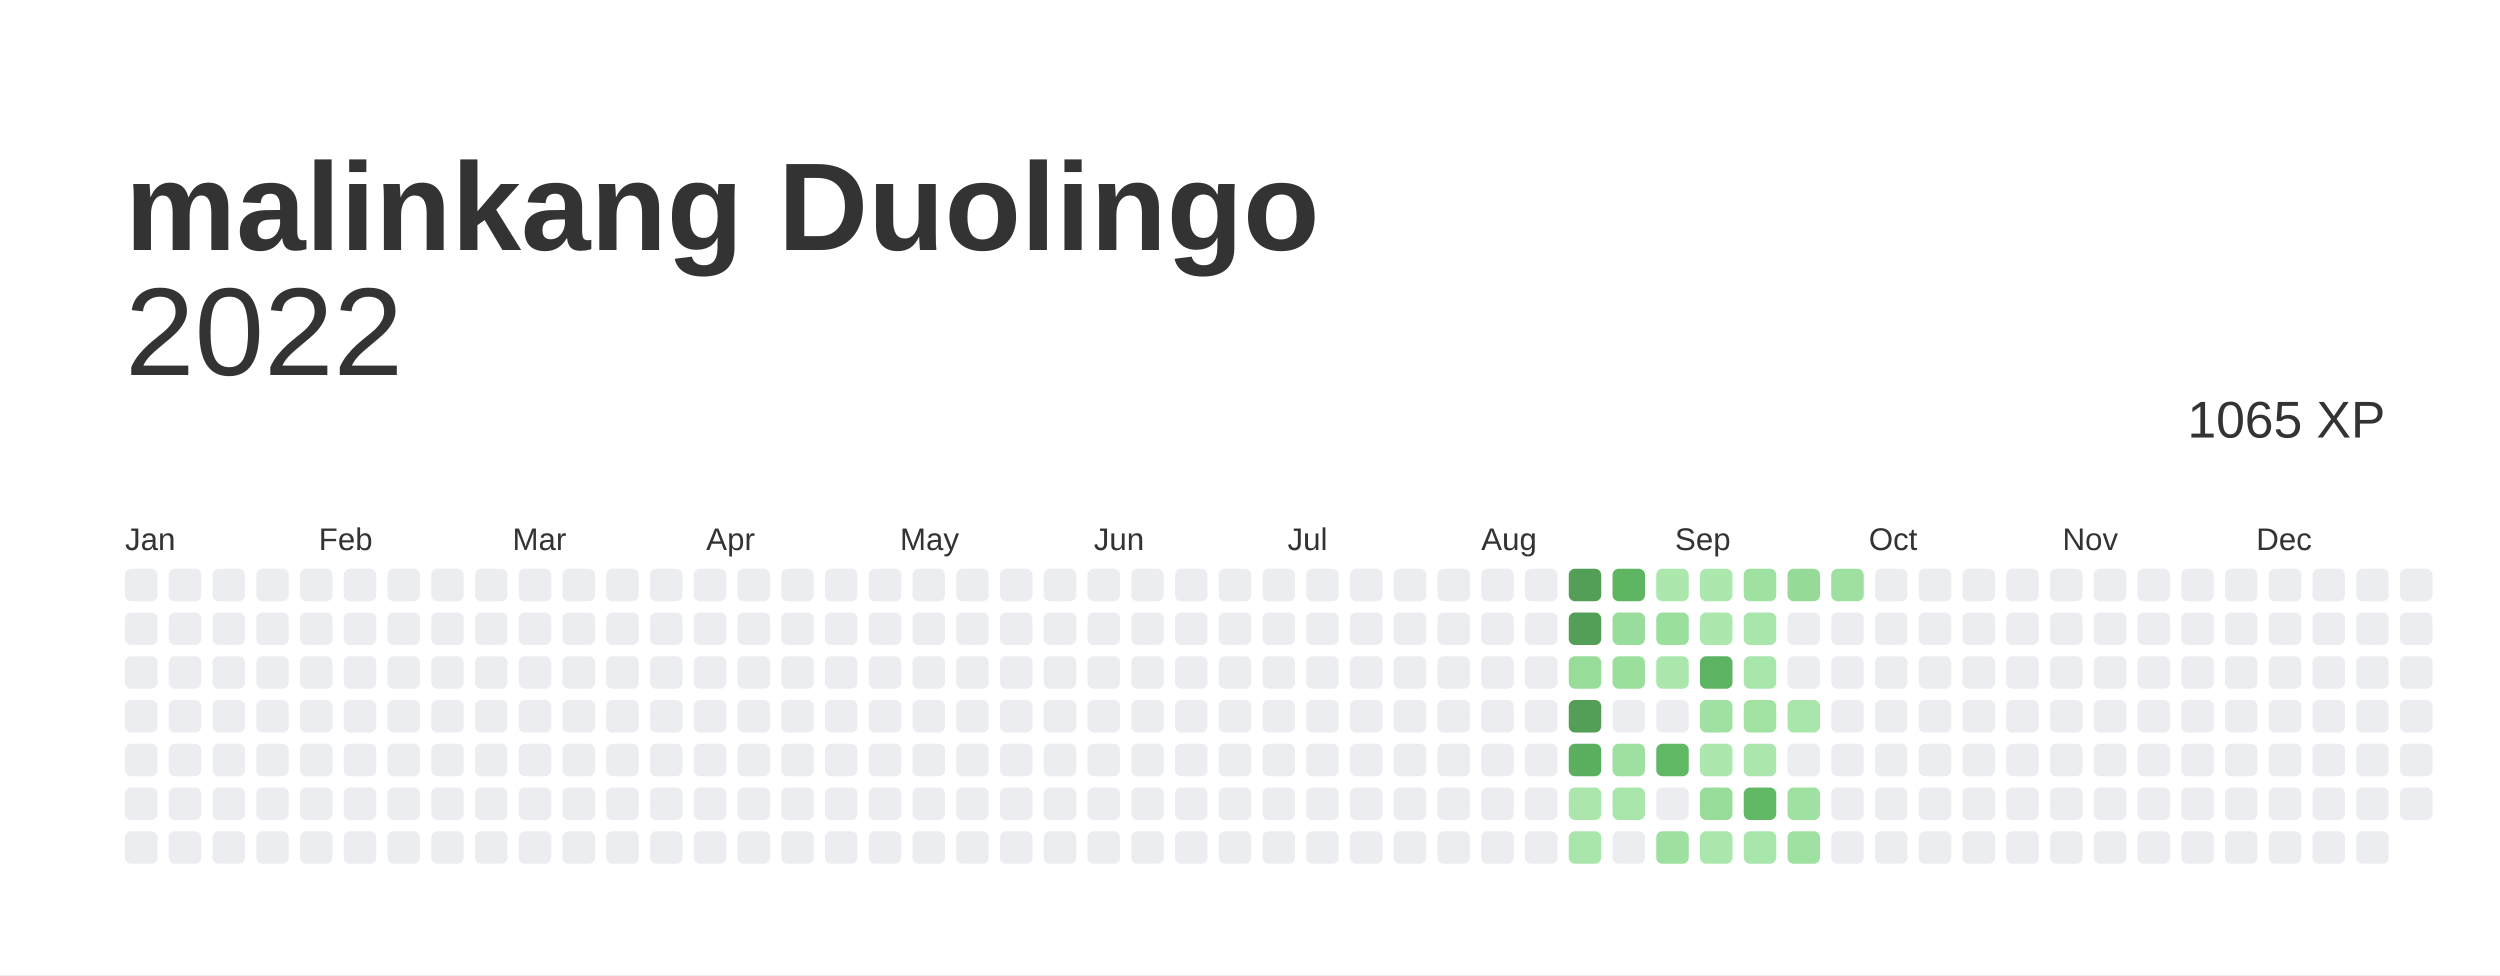
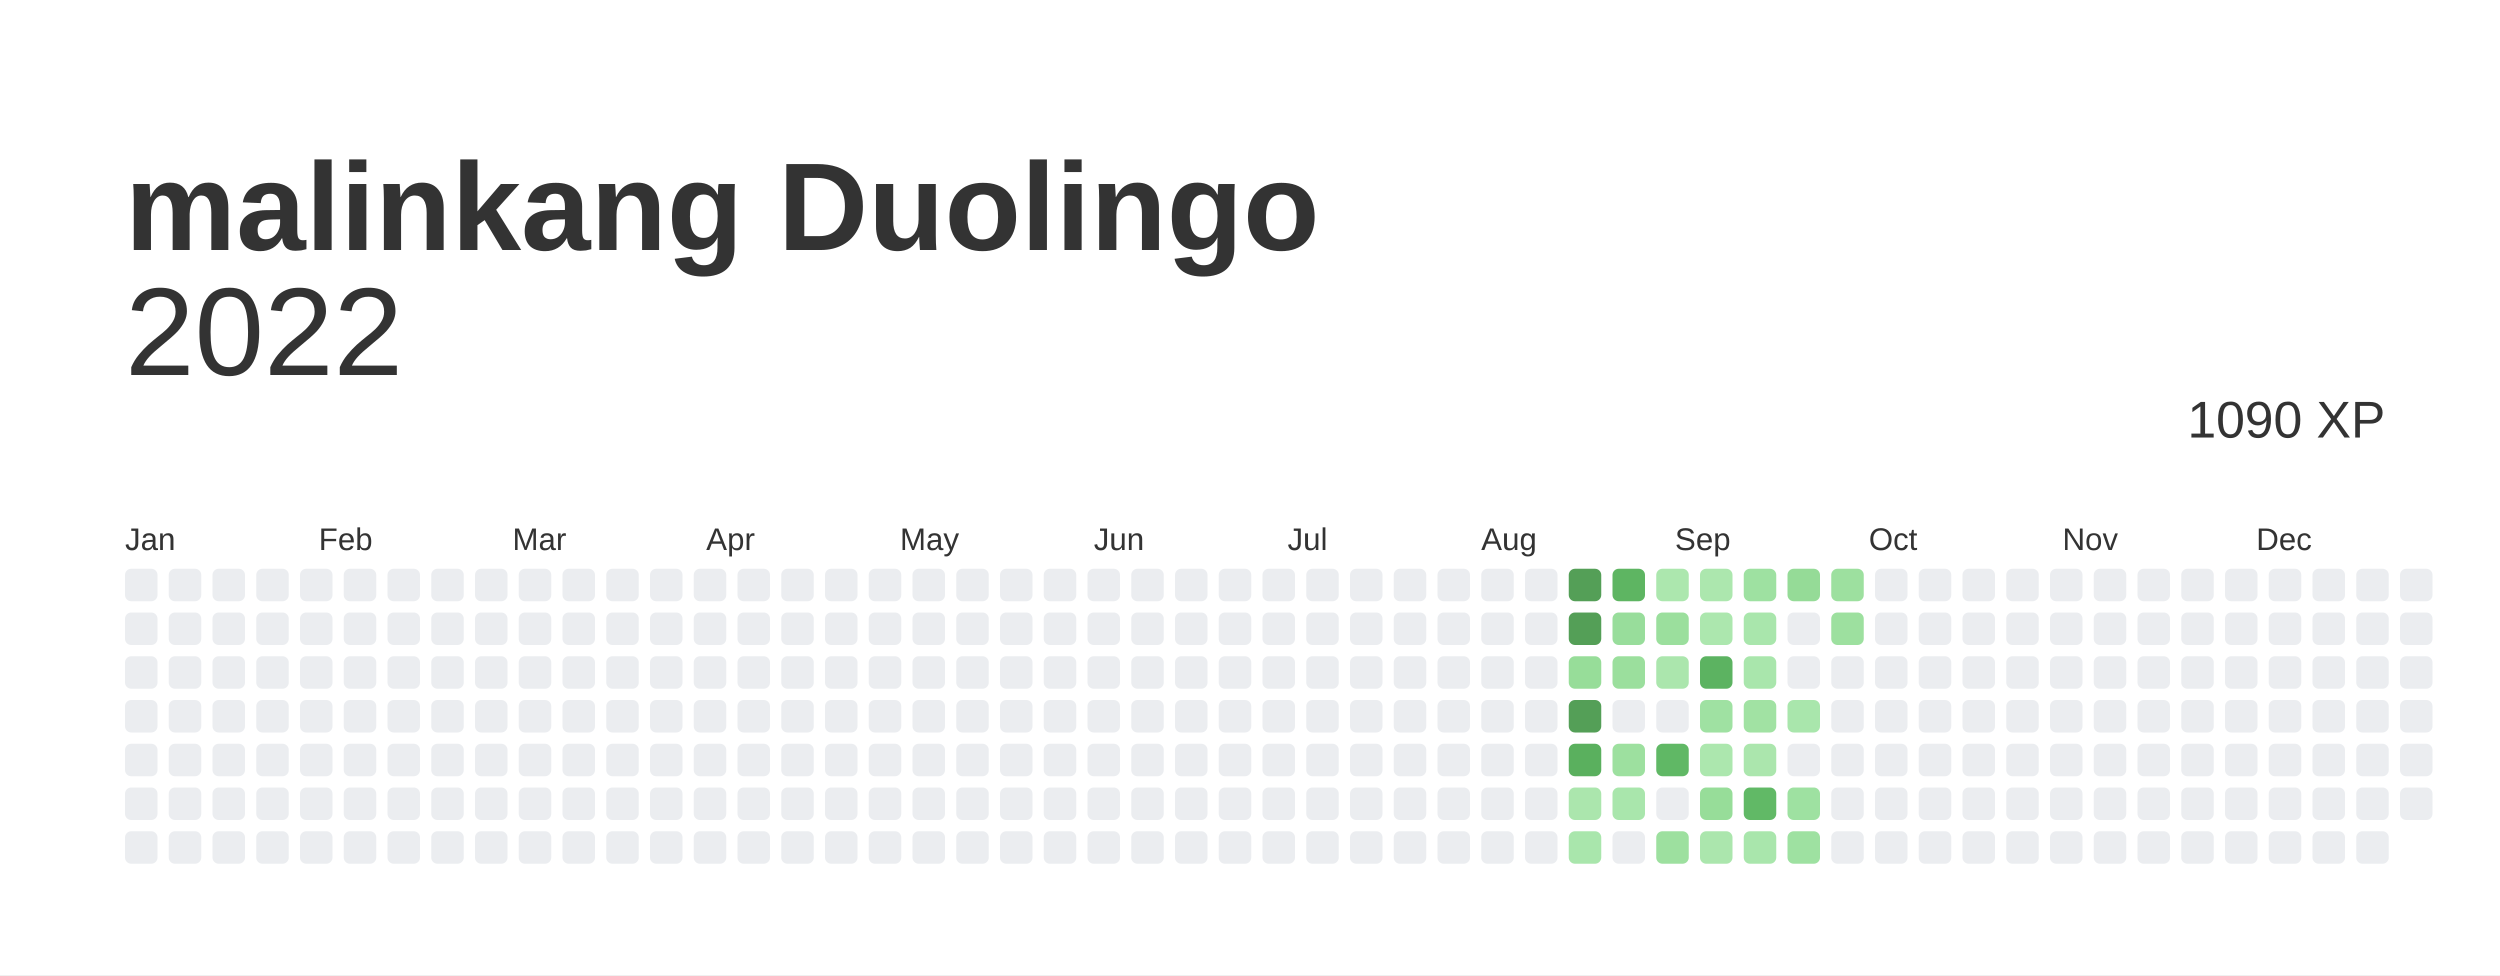
<svg xmlns="http://www.w3.org/2000/svg" baseProfile="full" height="78mm" version="1.1" viewBox="0,0,200,78" width="200mm">
  <defs />
  <rect fill="#ffffff" height="78" width="200" x="0" y="0" />
  <text fill="#333333" style="font-size:10px; font-family:Arial; font-weight:bold;" x="10" y="20">malinkang Duolingo</text>
  <text alignment-baseline="hanging" fill="#333333" style="font-size:10.0px; font-family:Arial;" x="10" y="30">2022</text>
-   <text alignment-baseline="hanging" fill="#333333" style="font-size:4.125px; font-family:Arial;" x="175" y="35">1065 XP</text>
+   <text alignment-baseline="hanging" fill="#333333" style="font-size:4.125px; font-family:Arial;" x="175" y="35">1090 XP</text>
  <text fill="#333333" style="font-size:2.5px; font-family:Arial" x="10.0" y="44">Jan</text>
  <text fill="#333333" style="font-size:2.5px; font-family:Arial" x="25.5" y="44">Feb</text>
  <text fill="#333333" style="font-size:2.5px; font-family:Arial" x="41.0" y="44">Mar</text>
  <text fill="#333333" style="font-size:2.5px; font-family:Arial" x="56.5" y="44">Apr</text>
  <text fill="#333333" style="font-size:2.5px; font-family:Arial" x="72.0" y="44">May</text>
  <text fill="#333333" style="font-size:2.5px; font-family:Arial" x="87.5" y="44">Jun</text>
  <text fill="#333333" style="font-size:2.5px; font-family:Arial" x="103.0" y="44">Jul</text>
  <text fill="#333333" style="font-size:2.5px; font-family:Arial" x="118.5" y="44">Aug</text>
  <text fill="#333333" style="font-size:2.5px; font-family:Arial" x="134.0" y="44">Sep</text>
  <text fill="#333333" style="font-size:2.5px; font-family:Arial" x="149.5" y="44">Oct</text>
  <text fill="#333333" style="font-size:2.5px; font-family:Arial" x="165.0" y="44">Nov</text>
  <text fill="#333333" style="font-size:2.5px; font-family:Arial" x="180.5" y="44">Dec</text>
  <rect fill="#EBEDF0" height="2.6" rx="0.5" ry="0.5" width="2.6" x="10.0" y="45.5" />
  <rect fill="#EBEDF0" height="2.6" rx="0.5" ry="0.5" width="2.6" x="10.0" y="49.0" />
  <rect fill="#EBEDF0" height="2.6" rx="0.5" ry="0.5" width="2.6" x="10.0" y="52.5" />
  <rect fill="#EBEDF0" height="2.6" rx="0.5" ry="0.5" width="2.6" x="10.0" y="56.0" />
  <rect fill="#EBEDF0" height="2.6" rx="0.5" ry="0.5" width="2.6" x="10.0" y="59.5" />
  <rect fill="#EBEDF0" height="2.6" rx="0.5" ry="0.5" width="2.6" x="10.0" y="63.0" />
  <rect fill="#EBEDF0" height="2.6" rx="0.5" ry="0.5" width="2.6" x="10.0" y="66.5" />
  <rect fill="#EBEDF0" height="2.6" rx="0.5" ry="0.5" width="2.6" x="13.5" y="45.5" />
  <rect fill="#EBEDF0" height="2.6" rx="0.5" ry="0.5" width="2.6" x="13.5" y="49.0" />
  <rect fill="#EBEDF0" height="2.6" rx="0.5" ry="0.5" width="2.6" x="13.5" y="52.5" />
  <rect fill="#EBEDF0" height="2.6" rx="0.5" ry="0.5" width="2.6" x="13.5" y="56.0" />
  <rect fill="#EBEDF0" height="2.6" rx="0.5" ry="0.5" width="2.6" x="13.5" y="59.5" />
  <rect fill="#EBEDF0" height="2.6" rx="0.5" ry="0.5" width="2.6" x="13.5" y="63.0" />
  <rect fill="#EBEDF0" height="2.6" rx="0.5" ry="0.5" width="2.6" x="13.5" y="66.5" />
  <rect fill="#EBEDF0" height="2.6" rx="0.5" ry="0.5" width="2.6" x="17.0" y="45.5" />
  <rect fill="#EBEDF0" height="2.6" rx="0.5" ry="0.5" width="2.6" x="17.0" y="49.0" />
  <rect fill="#EBEDF0" height="2.6" rx="0.5" ry="0.5" width="2.6" x="17.0" y="52.5" />
  <rect fill="#EBEDF0" height="2.6" rx="0.5" ry="0.5" width="2.6" x="17.0" y="56.0" />
  <rect fill="#EBEDF0" height="2.6" rx="0.5" ry="0.5" width="2.6" x="17.0" y="59.5" />
  <rect fill="#EBEDF0" height="2.6" rx="0.5" ry="0.5" width="2.6" x="17.0" y="63.0" />
  <rect fill="#EBEDF0" height="2.6" rx="0.5" ry="0.5" width="2.6" x="17.0" y="66.5" />
  <rect fill="#EBEDF0" height="2.6" rx="0.5" ry="0.5" width="2.6" x="20.5" y="45.5" />
  <rect fill="#EBEDF0" height="2.6" rx="0.5" ry="0.5" width="2.6" x="20.5" y="49.0" />
  <rect fill="#EBEDF0" height="2.6" rx="0.5" ry="0.5" width="2.6" x="20.5" y="52.5" />
  <rect fill="#EBEDF0" height="2.6" rx="0.5" ry="0.5" width="2.6" x="20.5" y="56.0" />
  <rect fill="#EBEDF0" height="2.6" rx="0.5" ry="0.5" width="2.6" x="20.5" y="59.5" />
  <rect fill="#EBEDF0" height="2.6" rx="0.5" ry="0.5" width="2.6" x="20.5" y="63.0" />
  <rect fill="#EBEDF0" height="2.6" rx="0.5" ry="0.5" width="2.6" x="20.5" y="66.5" />
  <rect fill="#EBEDF0" height="2.6" rx="0.5" ry="0.5" width="2.6" x="24.0" y="45.5" />
  <rect fill="#EBEDF0" height="2.6" rx="0.5" ry="0.5" width="2.6" x="24.0" y="49.0" />
  <rect fill="#EBEDF0" height="2.6" rx="0.5" ry="0.5" width="2.6" x="24.0" y="52.5" />
  <rect fill="#EBEDF0" height="2.6" rx="0.5" ry="0.5" width="2.6" x="24.0" y="56.0" />
  <rect fill="#EBEDF0" height="2.6" rx="0.5" ry="0.5" width="2.6" x="24.0" y="59.5" />
  <rect fill="#EBEDF0" height="2.6" rx="0.5" ry="0.5" width="2.6" x="24.0" y="63.0" />
  <rect fill="#EBEDF0" height="2.6" rx="0.5" ry="0.5" width="2.6" x="24.0" y="66.5" />
  <rect fill="#EBEDF0" height="2.6" rx="0.5" ry="0.5" width="2.6" x="27.5" y="45.5" />
  <rect fill="#EBEDF0" height="2.6" rx="0.5" ry="0.5" width="2.6" x="27.5" y="49.0" />
  <rect fill="#EBEDF0" height="2.6" rx="0.5" ry="0.5" width="2.6" x="27.5" y="52.5" />
  <rect fill="#EBEDF0" height="2.6" rx="0.5" ry="0.5" width="2.6" x="27.5" y="56.0" />
  <rect fill="#EBEDF0" height="2.6" rx="0.5" ry="0.5" width="2.6" x="27.5" y="59.5" />
  <rect fill="#EBEDF0" height="2.6" rx="0.5" ry="0.5" width="2.6" x="27.5" y="63.0" />
  <rect fill="#EBEDF0" height="2.6" rx="0.5" ry="0.5" width="2.6" x="27.5" y="66.5" />
  <rect fill="#EBEDF0" height="2.6" rx="0.5" ry="0.5" width="2.6" x="31.0" y="45.5" />
  <rect fill="#EBEDF0" height="2.6" rx="0.5" ry="0.5" width="2.6" x="31.0" y="49.0" />
  <rect fill="#EBEDF0" height="2.6" rx="0.5" ry="0.5" width="2.6" x="31.0" y="52.5" />
  <rect fill="#EBEDF0" height="2.6" rx="0.5" ry="0.5" width="2.6" x="31.0" y="56.0" />
  <rect fill="#EBEDF0" height="2.6" rx="0.5" ry="0.5" width="2.6" x="31.0" y="59.5" />
  <rect fill="#EBEDF0" height="2.6" rx="0.5" ry="0.5" width="2.6" x="31.0" y="63.0" />
  <rect fill="#EBEDF0" height="2.6" rx="0.5" ry="0.5" width="2.6" x="31.0" y="66.5" />
  <rect fill="#EBEDF0" height="2.6" rx="0.5" ry="0.5" width="2.6" x="34.5" y="45.5" />
  <rect fill="#EBEDF0" height="2.6" rx="0.5" ry="0.5" width="2.6" x="34.5" y="49.0" />
  <rect fill="#EBEDF0" height="2.6" rx="0.5" ry="0.5" width="2.6" x="34.5" y="52.5" />
  <rect fill="#EBEDF0" height="2.6" rx="0.5" ry="0.5" width="2.6" x="34.5" y="56.0" />
  <rect fill="#EBEDF0" height="2.6" rx="0.5" ry="0.5" width="2.6" x="34.5" y="59.5" />
  <rect fill="#EBEDF0" height="2.6" rx="0.5" ry="0.5" width="2.6" x="34.5" y="63.0" />
  <rect fill="#EBEDF0" height="2.6" rx="0.5" ry="0.5" width="2.6" x="34.5" y="66.5" />
  <rect fill="#EBEDF0" height="2.6" rx="0.5" ry="0.5" width="2.6" x="38.0" y="45.5" />
  <rect fill="#EBEDF0" height="2.6" rx="0.5" ry="0.5" width="2.6" x="38.0" y="49.0" />
  <rect fill="#EBEDF0" height="2.6" rx="0.5" ry="0.5" width="2.6" x="38.0" y="52.5" />
  <rect fill="#EBEDF0" height="2.6" rx="0.5" ry="0.5" width="2.6" x="38.0" y="56.0" />
  <rect fill="#EBEDF0" height="2.6" rx="0.5" ry="0.5" width="2.6" x="38.0" y="59.5" />
  <rect fill="#EBEDF0" height="2.6" rx="0.5" ry="0.5" width="2.6" x="38.0" y="63.0" />
  <rect fill="#EBEDF0" height="2.6" rx="0.5" ry="0.5" width="2.6" x="38.0" y="66.5" />
  <rect fill="#EBEDF0" height="2.6" rx="0.5" ry="0.5" width="2.6" x="41.5" y="45.5" />
  <rect fill="#EBEDF0" height="2.6" rx="0.5" ry="0.5" width="2.6" x="41.5" y="49.0" />
  <rect fill="#EBEDF0" height="2.6" rx="0.5" ry="0.5" width="2.6" x="41.5" y="52.5" />
  <rect fill="#EBEDF0" height="2.6" rx="0.5" ry="0.5" width="2.6" x="41.5" y="56.0" />
  <rect fill="#EBEDF0" height="2.6" rx="0.5" ry="0.5" width="2.6" x="41.5" y="59.5" />
  <rect fill="#EBEDF0" height="2.6" rx="0.5" ry="0.5" width="2.6" x="41.5" y="63.0" />
  <rect fill="#EBEDF0" height="2.6" rx="0.5" ry="0.5" width="2.6" x="41.5" y="66.5" />
  <rect fill="#EBEDF0" height="2.6" rx="0.5" ry="0.5" width="2.6" x="45.0" y="45.5" />
  <rect fill="#EBEDF0" height="2.6" rx="0.5" ry="0.5" width="2.6" x="45.0" y="49.0" />
  <rect fill="#EBEDF0" height="2.6" rx="0.5" ry="0.5" width="2.6" x="45.0" y="52.5" />
  <rect fill="#EBEDF0" height="2.6" rx="0.5" ry="0.5" width="2.6" x="45.0" y="56.0" />
  <rect fill="#EBEDF0" height="2.6" rx="0.5" ry="0.5" width="2.6" x="45.0" y="59.5" />
  <rect fill="#EBEDF0" height="2.6" rx="0.5" ry="0.5" width="2.6" x="45.0" y="63.0" />
  <rect fill="#EBEDF0" height="2.6" rx="0.5" ry="0.5" width="2.6" x="45.0" y="66.5" />
  <rect fill="#EBEDF0" height="2.6" rx="0.5" ry="0.5" width="2.6" x="48.5" y="45.5" />
  <rect fill="#EBEDF0" height="2.6" rx="0.5" ry="0.5" width="2.6" x="48.5" y="49.0" />
  <rect fill="#EBEDF0" height="2.6" rx="0.5" ry="0.5" width="2.6" x="48.5" y="52.5" />
  <rect fill="#EBEDF0" height="2.6" rx="0.5" ry="0.5" width="2.6" x="48.5" y="56.0" />
  <rect fill="#EBEDF0" height="2.6" rx="0.5" ry="0.5" width="2.6" x="48.5" y="59.5" />
  <rect fill="#EBEDF0" height="2.6" rx="0.5" ry="0.5" width="2.6" x="48.5" y="63.0" />
  <rect fill="#EBEDF0" height="2.6" rx="0.5" ry="0.5" width="2.6" x="48.5" y="66.5" />
  <rect fill="#EBEDF0" height="2.6" rx="0.5" ry="0.5" width="2.6" x="52.0" y="45.5" />
  <rect fill="#EBEDF0" height="2.6" rx="0.5" ry="0.5" width="2.6" x="52.0" y="49.0" />
  <rect fill="#EBEDF0" height="2.6" rx="0.5" ry="0.5" width="2.6" x="52.0" y="52.5" />
  <rect fill="#EBEDF0" height="2.6" rx="0.5" ry="0.5" width="2.6" x="52.0" y="56.0" />
  <rect fill="#EBEDF0" height="2.6" rx="0.5" ry="0.5" width="2.6" x="52.0" y="59.5" />
  <rect fill="#EBEDF0" height="2.6" rx="0.5" ry="0.5" width="2.6" x="52.0" y="63.0" />
  <rect fill="#EBEDF0" height="2.6" rx="0.5" ry="0.5" width="2.6" x="52.0" y="66.5" />
  <rect fill="#EBEDF0" height="2.6" rx="0.5" ry="0.5" width="2.6" x="55.5" y="45.5" />
  <rect fill="#EBEDF0" height="2.6" rx="0.5" ry="0.5" width="2.6" x="55.5" y="49.0" />
  <rect fill="#EBEDF0" height="2.6" rx="0.5" ry="0.5" width="2.6" x="55.5" y="52.5" />
  <rect fill="#EBEDF0" height="2.6" rx="0.5" ry="0.5" width="2.6" x="55.5" y="56.0" />
  <rect fill="#EBEDF0" height="2.6" rx="0.5" ry="0.5" width="2.6" x="55.5" y="59.5" />
  <rect fill="#EBEDF0" height="2.6" rx="0.5" ry="0.5" width="2.6" x="55.5" y="63.0" />
  <rect fill="#EBEDF0" height="2.6" rx="0.5" ry="0.5" width="2.6" x="55.5" y="66.5" />
  <rect fill="#EBEDF0" height="2.6" rx="0.5" ry="0.5" width="2.6" x="59.0" y="45.5" />
  <rect fill="#EBEDF0" height="2.6" rx="0.5" ry="0.5" width="2.6" x="59.0" y="49.0" />
  <rect fill="#EBEDF0" height="2.6" rx="0.5" ry="0.5" width="2.6" x="59.0" y="52.5" />
  <rect fill="#EBEDF0" height="2.6" rx="0.5" ry="0.5" width="2.6" x="59.0" y="56.0" />
  <rect fill="#EBEDF0" height="2.6" rx="0.5" ry="0.5" width="2.6" x="59.0" y="59.5" />
  <rect fill="#EBEDF0" height="2.6" rx="0.5" ry="0.5" width="2.6" x="59.0" y="63.0" />
  <rect fill="#EBEDF0" height="2.6" rx="0.5" ry="0.5" width="2.6" x="59.0" y="66.5" />
  <rect fill="#EBEDF0" height="2.6" rx="0.5" ry="0.5" width="2.6" x="62.5" y="45.5" />
  <rect fill="#EBEDF0" height="2.6" rx="0.5" ry="0.5" width="2.6" x="62.5" y="49.0" />
  <rect fill="#EBEDF0" height="2.6" rx="0.5" ry="0.5" width="2.6" x="62.5" y="52.5" />
  <rect fill="#EBEDF0" height="2.6" rx="0.5" ry="0.5" width="2.6" x="62.5" y="56.0" />
  <rect fill="#EBEDF0" height="2.6" rx="0.5" ry="0.5" width="2.6" x="62.5" y="59.5" />
  <rect fill="#EBEDF0" height="2.6" rx="0.5" ry="0.5" width="2.6" x="62.5" y="63.0" />
  <rect fill="#EBEDF0" height="2.6" rx="0.5" ry="0.5" width="2.6" x="62.5" y="66.5" />
  <rect fill="#EBEDF0" height="2.6" rx="0.5" ry="0.5" width="2.6" x="66.0" y="45.5" />
  <rect fill="#EBEDF0" height="2.6" rx="0.5" ry="0.5" width="2.6" x="66.0" y="49.0" />
  <rect fill="#EBEDF0" height="2.6" rx="0.5" ry="0.5" width="2.6" x="66.0" y="52.5" />
  <rect fill="#EBEDF0" height="2.6" rx="0.5" ry="0.5" width="2.6" x="66.0" y="56.0" />
  <rect fill="#EBEDF0" height="2.6" rx="0.5" ry="0.5" width="2.6" x="66.0" y="59.5" />
  <rect fill="#EBEDF0" height="2.6" rx="0.5" ry="0.5" width="2.6" x="66.0" y="63.0" />
  <rect fill="#EBEDF0" height="2.6" rx="0.5" ry="0.5" width="2.6" x="66.0" y="66.5" />
  <rect fill="#EBEDF0" height="2.6" rx="0.5" ry="0.5" width="2.6" x="69.5" y="45.5" />
  <rect fill="#EBEDF0" height="2.6" rx="0.5" ry="0.5" width="2.6" x="69.5" y="49.0" />
  <rect fill="#EBEDF0" height="2.6" rx="0.5" ry="0.5" width="2.6" x="69.5" y="52.5" />
  <rect fill="#EBEDF0" height="2.6" rx="0.5" ry="0.5" width="2.6" x="69.5" y="56.0" />
  <rect fill="#EBEDF0" height="2.6" rx="0.5" ry="0.5" width="2.6" x="69.5" y="59.5" />
  <rect fill="#EBEDF0" height="2.6" rx="0.5" ry="0.5" width="2.6" x="69.5" y="63.0" />
  <rect fill="#EBEDF0" height="2.6" rx="0.5" ry="0.5" width="2.6" x="69.5" y="66.5" />
  <rect fill="#EBEDF0" height="2.6" rx="0.5" ry="0.5" width="2.6" x="73.0" y="45.5" />
  <rect fill="#EBEDF0" height="2.6" rx="0.5" ry="0.5" width="2.6" x="73.0" y="49.0" />
  <rect fill="#EBEDF0" height="2.6" rx="0.5" ry="0.5" width="2.6" x="73.0" y="52.5" />
  <rect fill="#EBEDF0" height="2.6" rx="0.5" ry="0.5" width="2.6" x="73.0" y="56.0" />
  <rect fill="#EBEDF0" height="2.6" rx="0.5" ry="0.5" width="2.6" x="73.0" y="59.5" />
  <rect fill="#EBEDF0" height="2.6" rx="0.5" ry="0.5" width="2.6" x="73.0" y="63.0" />
  <rect fill="#EBEDF0" height="2.6" rx="0.5" ry="0.5" width="2.6" x="73.0" y="66.5" />
  <rect fill="#EBEDF0" height="2.6" rx="0.5" ry="0.5" width="2.6" x="76.5" y="45.5" />
  <rect fill="#EBEDF0" height="2.6" rx="0.5" ry="0.5" width="2.6" x="76.5" y="49.0" />
  <rect fill="#EBEDF0" height="2.6" rx="0.5" ry="0.5" width="2.6" x="76.5" y="52.5" />
  <rect fill="#EBEDF0" height="2.6" rx="0.5" ry="0.5" width="2.6" x="76.5" y="56.0" />
  <rect fill="#EBEDF0" height="2.6" rx="0.5" ry="0.5" width="2.6" x="76.5" y="59.5" />
  <rect fill="#EBEDF0" height="2.6" rx="0.5" ry="0.5" width="2.6" x="76.5" y="63.0" />
  <rect fill="#EBEDF0" height="2.6" rx="0.5" ry="0.5" width="2.6" x="76.5" y="66.5" />
  <rect fill="#EBEDF0" height="2.6" rx="0.5" ry="0.5" width="2.6" x="80.0" y="45.5" />
  <rect fill="#EBEDF0" height="2.6" rx="0.5" ry="0.5" width="2.6" x="80.0" y="49.0" />
  <rect fill="#EBEDF0" height="2.6" rx="0.5" ry="0.5" width="2.6" x="80.0" y="52.5" />
  <rect fill="#EBEDF0" height="2.6" rx="0.5" ry="0.5" width="2.6" x="80.0" y="56.0" />
  <rect fill="#EBEDF0" height="2.6" rx="0.5" ry="0.5" width="2.6" x="80.0" y="59.5" />
  <rect fill="#EBEDF0" height="2.6" rx="0.5" ry="0.5" width="2.6" x="80.0" y="63.0" />
  <rect fill="#EBEDF0" height="2.6" rx="0.5" ry="0.5" width="2.6" x="80.0" y="66.5" />
  <rect fill="#EBEDF0" height="2.6" rx="0.5" ry="0.5" width="2.6" x="83.5" y="45.5" />
  <rect fill="#EBEDF0" height="2.6" rx="0.5" ry="0.5" width="2.6" x="83.5" y="49.0" />
  <rect fill="#EBEDF0" height="2.6" rx="0.5" ry="0.5" width="2.6" x="83.5" y="52.5" />
  <rect fill="#EBEDF0" height="2.6" rx="0.5" ry="0.5" width="2.6" x="83.5" y="56.0" />
  <rect fill="#EBEDF0" height="2.6" rx="0.5" ry="0.5" width="2.6" x="83.5" y="59.5" />
  <rect fill="#EBEDF0" height="2.6" rx="0.5" ry="0.5" width="2.6" x="83.5" y="63.0" />
  <rect fill="#EBEDF0" height="2.6" rx="0.5" ry="0.5" width="2.6" x="83.5" y="66.5" />
  <rect fill="#EBEDF0" height="2.6" rx="0.5" ry="0.5" width="2.6" x="87.0" y="45.5" />
  <rect fill="#EBEDF0" height="2.6" rx="0.5" ry="0.5" width="2.6" x="87.0" y="49.0" />
  <rect fill="#EBEDF0" height="2.6" rx="0.5" ry="0.5" width="2.6" x="87.0" y="52.5" />
  <rect fill="#EBEDF0" height="2.6" rx="0.5" ry="0.5" width="2.6" x="87.0" y="56.0" />
  <rect fill="#EBEDF0" height="2.6" rx="0.5" ry="0.5" width="2.6" x="87.0" y="59.5" />
  <rect fill="#EBEDF0" height="2.6" rx="0.5" ry="0.5" width="2.6" x="87.0" y="63.0" />
  <rect fill="#EBEDF0" height="2.6" rx="0.5" ry="0.5" width="2.6" x="87.0" y="66.5" />
  <rect fill="#EBEDF0" height="2.6" rx="0.5" ry="0.5" width="2.6" x="90.5" y="45.5" />
  <rect fill="#EBEDF0" height="2.6" rx="0.5" ry="0.5" width="2.6" x="90.5" y="49.0" />
  <rect fill="#EBEDF0" height="2.6" rx="0.5" ry="0.5" width="2.6" x="90.5" y="52.5" />
  <rect fill="#EBEDF0" height="2.6" rx="0.5" ry="0.5" width="2.6" x="90.5" y="56.0" />
  <rect fill="#EBEDF0" height="2.6" rx="0.5" ry="0.5" width="2.6" x="90.5" y="59.5" />
  <rect fill="#EBEDF0" height="2.6" rx="0.5" ry="0.5" width="2.6" x="90.5" y="63.0" />
  <rect fill="#EBEDF0" height="2.6" rx="0.5" ry="0.5" width="2.6" x="90.5" y="66.5" />
  <rect fill="#EBEDF0" height="2.6" rx="0.5" ry="0.5" width="2.6" x="94.0" y="45.5" />
  <rect fill="#EBEDF0" height="2.6" rx="0.5" ry="0.5" width="2.6" x="94.0" y="49.0" />
  <rect fill="#EBEDF0" height="2.6" rx="0.5" ry="0.5" width="2.6" x="94.0" y="52.5" />
  <rect fill="#EBEDF0" height="2.6" rx="0.5" ry="0.5" width="2.6" x="94.0" y="56.0" />
  <rect fill="#EBEDF0" height="2.6" rx="0.5" ry="0.5" width="2.6" x="94.0" y="59.5" />
  <rect fill="#EBEDF0" height="2.6" rx="0.5" ry="0.5" width="2.6" x="94.0" y="63.0" />
  <rect fill="#EBEDF0" height="2.6" rx="0.5" ry="0.5" width="2.6" x="94.0" y="66.5" />
  <rect fill="#EBEDF0" height="2.6" rx="0.5" ry="0.5" width="2.6" x="97.5" y="45.5" />
  <rect fill="#EBEDF0" height="2.6" rx="0.5" ry="0.5" width="2.6" x="97.5" y="49.0" />
  <rect fill="#EBEDF0" height="2.6" rx="0.5" ry="0.5" width="2.6" x="97.5" y="52.5" />
  <rect fill="#EBEDF0" height="2.6" rx="0.5" ry="0.5" width="2.6" x="97.5" y="56.0" />
  <rect fill="#EBEDF0" height="2.6" rx="0.5" ry="0.5" width="2.6" x="97.5" y="59.5" />
  <rect fill="#EBEDF0" height="2.6" rx="0.5" ry="0.5" width="2.6" x="97.5" y="63.0" />
  <rect fill="#EBEDF0" height="2.6" rx="0.5" ry="0.5" width="2.6" x="97.5" y="66.5" />
  <rect fill="#EBEDF0" height="2.6" rx="0.5" ry="0.5" width="2.6" x="101.0" y="45.5" />
  <rect fill="#EBEDF0" height="2.6" rx="0.5" ry="0.5" width="2.6" x="101.0" y="49.0" />
  <rect fill="#EBEDF0" height="2.6" rx="0.5" ry="0.5" width="2.6" x="101.0" y="52.5" />
  <rect fill="#EBEDF0" height="2.6" rx="0.5" ry="0.5" width="2.6" x="101.0" y="56.0" />
  <rect fill="#EBEDF0" height="2.6" rx="0.5" ry="0.5" width="2.6" x="101.0" y="59.5" />
  <rect fill="#EBEDF0" height="2.6" rx="0.5" ry="0.5" width="2.6" x="101.0" y="63.0" />
  <rect fill="#EBEDF0" height="2.6" rx="0.5" ry="0.5" width="2.6" x="101.0" y="66.5" />
  <rect fill="#EBEDF0" height="2.6" rx="0.5" ry="0.5" width="2.6" x="104.5" y="45.5" />
  <rect fill="#EBEDF0" height="2.6" rx="0.5" ry="0.5" width="2.6" x="104.5" y="49.0" />
  <rect fill="#EBEDF0" height="2.6" rx="0.5" ry="0.5" width="2.6" x="104.5" y="52.5" />
  <rect fill="#EBEDF0" height="2.6" rx="0.5" ry="0.5" width="2.6" x="104.5" y="56.0" />
  <rect fill="#EBEDF0" height="2.6" rx="0.5" ry="0.5" width="2.6" x="104.5" y="59.5" />
  <rect fill="#EBEDF0" height="2.6" rx="0.5" ry="0.5" width="2.6" x="104.5" y="63.0" />
  <rect fill="#EBEDF0" height="2.6" rx="0.5" ry="0.5" width="2.6" x="104.5" y="66.5" />
  <rect fill="#EBEDF0" height="2.6" rx="0.5" ry="0.5" width="2.6" x="108.0" y="45.5" />
  <rect fill="#EBEDF0" height="2.6" rx="0.5" ry="0.5" width="2.6" x="108.0" y="49.0" />
  <rect fill="#EBEDF0" height="2.6" rx="0.5" ry="0.5" width="2.6" x="108.0" y="52.5" />
  <rect fill="#EBEDF0" height="2.6" rx="0.5" ry="0.5" width="2.6" x="108.0" y="56.0" />
  <rect fill="#EBEDF0" height="2.6" rx="0.5" ry="0.5" width="2.6" x="108.0" y="59.5" />
  <rect fill="#EBEDF0" height="2.6" rx="0.5" ry="0.5" width="2.6" x="108.0" y="63.0" />
  <rect fill="#EBEDF0" height="2.6" rx="0.5" ry="0.5" width="2.6" x="108.0" y="66.5" />
  <rect fill="#EBEDF0" height="2.6" rx="0.5" ry="0.5" width="2.6" x="111.5" y="45.5" />
  <rect fill="#EBEDF0" height="2.6" rx="0.5" ry="0.5" width="2.6" x="111.5" y="49.0" />
  <rect fill="#EBEDF0" height="2.6" rx="0.5" ry="0.5" width="2.6" x="111.5" y="52.5" />
  <rect fill="#EBEDF0" height="2.6" rx="0.5" ry="0.5" width="2.6" x="111.5" y="56.0" />
  <rect fill="#EBEDF0" height="2.6" rx="0.5" ry="0.5" width="2.6" x="111.5" y="59.5" />
  <rect fill="#EBEDF0" height="2.6" rx="0.5" ry="0.5" width="2.6" x="111.5" y="63.0" />
  <rect fill="#EBEDF0" height="2.6" rx="0.5" ry="0.5" width="2.6" x="111.5" y="66.5" />
  <rect fill="#EBEDF0" height="2.6" rx="0.5" ry="0.5" width="2.6" x="115.0" y="45.5" />
  <rect fill="#EBEDF0" height="2.6" rx="0.5" ry="0.5" width="2.6" x="115.0" y="49.0" />
  <rect fill="#EBEDF0" height="2.6" rx="0.5" ry="0.5" width="2.6" x="115.0" y="52.5" />
  <rect fill="#EBEDF0" height="2.6" rx="0.5" ry="0.5" width="2.6" x="115.0" y="56.0" />
  <rect fill="#EBEDF0" height="2.6" rx="0.5" ry="0.5" width="2.6" x="115.0" y="59.5" />
  <rect fill="#EBEDF0" height="2.6" rx="0.5" ry="0.5" width="2.6" x="115.0" y="63.0" />
  <rect fill="#EBEDF0" height="2.6" rx="0.5" ry="0.5" width="2.6" x="115.0" y="66.5" />
  <rect fill="#EBEDF0" height="2.6" rx="0.5" ry="0.5" width="2.6" x="118.5" y="45.5" />
  <rect fill="#EBEDF0" height="2.6" rx="0.5" ry="0.5" width="2.6" x="118.5" y="49.0" />
  <rect fill="#EBEDF0" height="2.6" rx="0.5" ry="0.5" width="2.6" x="118.5" y="52.5" />
  <rect fill="#EBEDF0" height="2.6" rx="0.5" ry="0.5" width="2.6" x="118.5" y="56.0" />
  <rect fill="#EBEDF0" height="2.6" rx="0.5" ry="0.5" width="2.6" x="118.5" y="59.5" />
  <rect fill="#EBEDF0" height="2.6" rx="0.5" ry="0.5" width="2.6" x="118.5" y="63.0" />
  <rect fill="#EBEDF0" height="2.6" rx="0.5" ry="0.5" width="2.6" x="118.5" y="66.5" />
  <rect fill="#EBEDF0" height="2.6" rx="0.5" ry="0.5" width="2.6" x="122.0" y="45.5" />
  <rect fill="#EBEDF0" height="2.6" rx="0.5" ry="0.5" width="2.6" x="122.0" y="49.0" />
  <rect fill="#EBEDF0" height="2.6" rx="0.5" ry="0.5" width="2.6" x="122.0" y="52.5" />
  <rect fill="#EBEDF0" height="2.6" rx="0.5" ry="0.5" width="2.6" x="122.0" y="56.0" />
  <rect fill="#EBEDF0" height="2.6" rx="0.5" ry="0.5" width="2.6" x="122.0" y="59.5" />
  <rect fill="#EBEDF0" height="2.6" rx="0.5" ry="0.5" width="2.6" x="122.0" y="63.0" />
  <rect fill="#EBEDF0" height="2.6" rx="0.5" ry="0.5" width="2.6" x="122.0" y="66.5" />
  <rect fill="#549F57" height="2.6" rx="0.5" ry="0.5" width="2.6" x="125.5" y="45.5" />
  <rect fill="#549F57" height="2.6" rx="0.5" ry="0.5" width="2.6" x="125.5" y="49.0" />
  <rect fill="#97dd99" height="2.6" rx="0.5" ry="0.5" width="2.6" x="125.5" y="52.5" />
  <rect fill="#549F57" height="2.6" rx="0.5" ry="0.5" width="2.6" x="125.5" y="56.0" />
  <rect fill="#5ab05e" height="2.6" rx="0.5" ry="0.5" width="2.6" x="125.5" y="59.5" />
  <rect fill="#abe6ad" height="2.6" rx="0.5" ry="0.5" width="2.6" x="125.5" y="63.0" />
  <rect fill="#a9e6ac" height="2.6" rx="0.5" ry="0.5" width="2.6" x="125.5" y="66.5" />
  <rect fill="#5eb562" height="2.6" rx="0.5" ry="0.5" width="2.6" x="129.0" y="45.5" />
  <rect fill="#98dd9b" height="2.6" rx="0.5" ry="0.5" width="2.6" x="129.0" y="49.0" />
  <rect fill="#9bdf9d" height="2.6" rx="0.5" ry="0.5" width="2.6" x="129.0" y="52.5" />
  <rect fill="#EBEDF0" height="2.6" rx="0.5" ry="0.5" width="2.6" x="129.0" y="56.0" />
  <rect fill="#9de09f" height="2.6" rx="0.5" ry="0.5" width="2.6" x="129.0" y="59.5" />
  <rect fill="#a9e6ac" height="2.6" rx="0.5" ry="0.5" width="2.6" x="129.0" y="63.0" />
  <rect fill="#EBEDF0" height="2.6" rx="0.5" ry="0.5" width="2.6" x="129.0" y="66.5" />
  <rect fill="#ace7ae" height="2.6" rx="0.5" ry="0.5" width="2.6" x="132.5" y="45.5" />
  <rect fill="#9bdf9d" height="2.6" rx="0.5" ry="0.5" width="2.6" x="132.5" y="49.0" />
  <rect fill="#abe6ad" height="2.6" rx="0.5" ry="0.5" width="2.6" x="132.5" y="52.5" />
  <rect fill="#EBEDF0" height="2.6" rx="0.5" ry="0.5" width="2.6" x="132.5" y="56.0" />
  <rect fill="#60b865" height="2.6" rx="0.5" ry="0.5" width="2.6" x="132.5" y="59.5" />
  <rect fill="#EBEDF0" height="2.6" rx="0.5" ry="0.5" width="2.6" x="132.5" y="63.0" />
  <rect fill="#9de09f" height="2.6" rx="0.5" ry="0.5" width="2.6" x="132.5" y="66.5" />
  <rect fill="#ace7ae" height="2.6" rx="0.5" ry="0.5" width="2.6" x="136.0" y="45.5" />
  <rect fill="#ace7ae" height="2.6" rx="0.5" ry="0.5" width="2.6" x="136.0" y="49.0" />
  <rect fill="#5cb361" height="2.6" rx="0.5" ry="0.5" width="2.6" x="136.0" y="52.5" />
  <rect fill="#9fe1a2" height="2.6" rx="0.5" ry="0.5" width="2.6" x="136.0" y="56.0" />
  <rect fill="#ace7ae" height="2.6" rx="0.5" ry="0.5" width="2.6" x="136.0" y="59.5" />
  <rect fill="#97dd99" height="2.6" rx="0.5" ry="0.5" width="2.6" x="136.0" y="63.0" />
  <rect fill="#abe6ad" height="2.6" rx="0.5" ry="0.5" width="2.6" x="136.0" y="66.5" />
  <rect fill="#9ee1a1" height="2.6" rx="0.5" ry="0.5" width="2.6" x="139.5" y="45.5" />
  <rect fill="#a9e6ac" height="2.6" rx="0.5" ry="0.5" width="2.6" x="139.5" y="49.0" />
  <rect fill="#a9e6ac" height="2.6" rx="0.5" ry="0.5" width="2.6" x="139.5" y="52.5" />
  <rect fill="#a1e2a3" height="2.6" rx="0.5" ry="0.5" width="2.6" x="139.5" y="56.0" />
  <rect fill="#abe6ad" height="2.6" rx="0.5" ry="0.5" width="2.6" x="139.5" y="59.5" />
  <rect fill="#61b966" height="2.6" rx="0.5" ry="0.5" width="2.6" x="139.5" y="63.0" />
  <rect fill="#a9e6ac" height="2.6" rx="0.5" ry="0.5" width="2.6" x="139.5" y="66.5" />
  <rect fill="#95db97" height="2.6" rx="0.5" ry="0.5" width="2.6" x="143.0" y="45.5" />
  <rect fill="#EBEDF0" height="2.6" rx="0.5" ry="0.5" width="2.6" x="143.0" y="49.0" />
  <rect fill="#EBEDF0" height="2.6" rx="0.5" ry="0.5" width="2.6" x="143.0" y="52.5" />
  <rect fill="#a9e6ac" height="2.6" rx="0.5" ry="0.5" width="2.6" x="143.0" y="56.0" />
  <rect fill="#EBEDF0" height="2.6" rx="0.5" ry="0.5" width="2.6" x="143.0" y="59.5" />
  <rect fill="#9ee1a1" height="2.6" rx="0.5" ry="0.5" width="2.6" x="143.0" y="63.0" />
  <rect fill="#9ee1a1" height="2.6" rx="0.5" ry="0.5" width="2.6" x="143.0" y="66.5" />
  <rect fill="#9de09f" height="2.6" rx="0.5" ry="0.5" width="2.6" x="146.5" y="45.5" />
-   <rect fill="#EBEDF0" height="2.6" rx="0.5" ry="0.5" width="2.6" x="146.5" y="49.0" />
+   <rect fill="#9de09f" height="2.6" rx="0.5" ry="0.5" width="2.6" x="146.5" y="49.0" />
  <rect fill="#EBEDF0" height="2.6" rx="0.5" ry="0.5" width="2.6" x="146.5" y="52.5" />
  <rect fill="#EBEDF0" height="2.6" rx="0.5" ry="0.5" width="2.6" x="146.5" y="56.0" />
  <rect fill="#EBEDF0" height="2.6" rx="0.5" ry="0.5" width="2.6" x="146.5" y="59.5" />
  <rect fill="#EBEDF0" height="2.6" rx="0.5" ry="0.5" width="2.6" x="146.5" y="63.0" />
  <rect fill="#EBEDF0" height="2.6" rx="0.5" ry="0.5" width="2.6" x="146.5" y="66.5" />
  <rect fill="#EBEDF0" height="2.6" rx="0.5" ry="0.5" width="2.6" x="150.0" y="45.5" />
  <rect fill="#EBEDF0" height="2.6" rx="0.5" ry="0.5" width="2.6" x="150.0" y="49.0" />
  <rect fill="#EBEDF0" height="2.6" rx="0.5" ry="0.5" width="2.6" x="150.0" y="52.5" />
  <rect fill="#EBEDF0" height="2.6" rx="0.5" ry="0.5" width="2.6" x="150.0" y="56.0" />
  <rect fill="#EBEDF0" height="2.6" rx="0.5" ry="0.5" width="2.6" x="150.0" y="59.5" />
  <rect fill="#EBEDF0" height="2.6" rx="0.5" ry="0.5" width="2.6" x="150.0" y="63.0" />
  <rect fill="#EBEDF0" height="2.6" rx="0.5" ry="0.5" width="2.6" x="150.0" y="66.5" />
  <rect fill="#EBEDF0" height="2.6" rx="0.5" ry="0.5" width="2.6" x="153.5" y="45.5" />
  <rect fill="#EBEDF0" height="2.6" rx="0.5" ry="0.5" width="2.6" x="153.5" y="49.0" />
  <rect fill="#EBEDF0" height="2.6" rx="0.5" ry="0.5" width="2.6" x="153.5" y="52.5" />
  <rect fill="#EBEDF0" height="2.6" rx="0.5" ry="0.5" width="2.6" x="153.5" y="56.0" />
  <rect fill="#EBEDF0" height="2.6" rx="0.5" ry="0.5" width="2.6" x="153.5" y="59.5" />
  <rect fill="#EBEDF0" height="2.6" rx="0.5" ry="0.5" width="2.6" x="153.5" y="63.0" />
  <rect fill="#EBEDF0" height="2.6" rx="0.5" ry="0.5" width="2.6" x="153.5" y="66.5" />
  <rect fill="#EBEDF0" height="2.6" rx="0.5" ry="0.5" width="2.6" x="157.0" y="45.5" />
  <rect fill="#EBEDF0" height="2.6" rx="0.5" ry="0.5" width="2.6" x="157.0" y="49.0" />
  <rect fill="#EBEDF0" height="2.6" rx="0.5" ry="0.5" width="2.6" x="157.0" y="52.5" />
  <rect fill="#EBEDF0" height="2.6" rx="0.5" ry="0.5" width="2.6" x="157.0" y="56.0" />
  <rect fill="#EBEDF0" height="2.6" rx="0.5" ry="0.5" width="2.6" x="157.0" y="59.5" />
  <rect fill="#EBEDF0" height="2.6" rx="0.5" ry="0.5" width="2.6" x="157.0" y="63.0" />
  <rect fill="#EBEDF0" height="2.6" rx="0.5" ry="0.5" width="2.6" x="157.0" y="66.5" />
  <rect fill="#EBEDF0" height="2.6" rx="0.5" ry="0.5" width="2.6" x="160.5" y="45.5" />
  <rect fill="#EBEDF0" height="2.6" rx="0.5" ry="0.5" width="2.6" x="160.5" y="49.0" />
  <rect fill="#EBEDF0" height="2.6" rx="0.5" ry="0.5" width="2.6" x="160.5" y="52.5" />
  <rect fill="#EBEDF0" height="2.6" rx="0.5" ry="0.5" width="2.6" x="160.5" y="56.0" />
  <rect fill="#EBEDF0" height="2.6" rx="0.5" ry="0.5" width="2.6" x="160.5" y="59.5" />
  <rect fill="#EBEDF0" height="2.6" rx="0.5" ry="0.5" width="2.6" x="160.5" y="63.0" />
  <rect fill="#EBEDF0" height="2.6" rx="0.5" ry="0.5" width="2.6" x="160.5" y="66.5" />
  <rect fill="#EBEDF0" height="2.6" rx="0.5" ry="0.5" width="2.6" x="164.0" y="45.5" />
  <rect fill="#EBEDF0" height="2.6" rx="0.5" ry="0.5" width="2.6" x="164.0" y="49.0" />
  <rect fill="#EBEDF0" height="2.6" rx="0.5" ry="0.5" width="2.6" x="164.0" y="52.5" />
  <rect fill="#EBEDF0" height="2.6" rx="0.5" ry="0.5" width="2.6" x="164.0" y="56.0" />
  <rect fill="#EBEDF0" height="2.6" rx="0.5" ry="0.5" width="2.6" x="164.0" y="59.5" />
  <rect fill="#EBEDF0" height="2.6" rx="0.5" ry="0.5" width="2.6" x="164.0" y="63.0" />
  <rect fill="#EBEDF0" height="2.6" rx="0.5" ry="0.5" width="2.6" x="164.0" y="66.5" />
  <rect fill="#EBEDF0" height="2.6" rx="0.5" ry="0.5" width="2.6" x="167.5" y="45.5" />
  <rect fill="#EBEDF0" height="2.6" rx="0.5" ry="0.5" width="2.6" x="167.5" y="49.0" />
  <rect fill="#EBEDF0" height="2.6" rx="0.5" ry="0.5" width="2.6" x="167.5" y="52.5" />
  <rect fill="#EBEDF0" height="2.6" rx="0.5" ry="0.5" width="2.6" x="167.5" y="56.0" />
  <rect fill="#EBEDF0" height="2.6" rx="0.5" ry="0.5" width="2.6" x="167.5" y="59.5" />
  <rect fill="#EBEDF0" height="2.6" rx="0.5" ry="0.5" width="2.6" x="167.5" y="63.0" />
  <rect fill="#EBEDF0" height="2.6" rx="0.5" ry="0.5" width="2.6" x="167.5" y="66.5" />
  <rect fill="#EBEDF0" height="2.6" rx="0.5" ry="0.5" width="2.6" x="171.0" y="45.5" />
  <rect fill="#EBEDF0" height="2.6" rx="0.5" ry="0.5" width="2.6" x="171.0" y="49.0" />
  <rect fill="#EBEDF0" height="2.6" rx="0.5" ry="0.5" width="2.6" x="171.0" y="52.5" />
  <rect fill="#EBEDF0" height="2.6" rx="0.5" ry="0.5" width="2.6" x="171.0" y="56.0" />
  <rect fill="#EBEDF0" height="2.6" rx="0.5" ry="0.5" width="2.6" x="171.0" y="59.5" />
  <rect fill="#EBEDF0" height="2.6" rx="0.5" ry="0.5" width="2.6" x="171.0" y="63.0" />
  <rect fill="#EBEDF0" height="2.6" rx="0.5" ry="0.5" width="2.6" x="171.0" y="66.5" />
  <rect fill="#EBEDF0" height="2.6" rx="0.5" ry="0.5" width="2.6" x="174.5" y="45.5" />
  <rect fill="#EBEDF0" height="2.6" rx="0.5" ry="0.5" width="2.6" x="174.5" y="49.0" />
  <rect fill="#EBEDF0" height="2.6" rx="0.5" ry="0.5" width="2.6" x="174.5" y="52.5" />
  <rect fill="#EBEDF0" height="2.6" rx="0.5" ry="0.5" width="2.6" x="174.5" y="56.0" />
  <rect fill="#EBEDF0" height="2.6" rx="0.5" ry="0.5" width="2.6" x="174.5" y="59.5" />
  <rect fill="#EBEDF0" height="2.6" rx="0.5" ry="0.5" width="2.6" x="174.5" y="63.0" />
  <rect fill="#EBEDF0" height="2.6" rx="0.5" ry="0.5" width="2.6" x="174.5" y="66.5" />
  <rect fill="#EBEDF0" height="2.6" rx="0.5" ry="0.5" width="2.6" x="178.0" y="45.5" />
  <rect fill="#EBEDF0" height="2.6" rx="0.5" ry="0.5" width="2.6" x="178.0" y="49.0" />
  <rect fill="#EBEDF0" height="2.6" rx="0.5" ry="0.5" width="2.6" x="178.0" y="52.5" />
  <rect fill="#EBEDF0" height="2.6" rx="0.5" ry="0.5" width="2.6" x="178.0" y="56.0" />
  <rect fill="#EBEDF0" height="2.6" rx="0.5" ry="0.5" width="2.6" x="178.0" y="59.5" />
  <rect fill="#EBEDF0" height="2.6" rx="0.5" ry="0.5" width="2.6" x="178.0" y="63.0" />
  <rect fill="#EBEDF0" height="2.6" rx="0.5" ry="0.5" width="2.6" x="178.0" y="66.5" />
  <rect fill="#EBEDF0" height="2.6" rx="0.5" ry="0.5" width="2.6" x="181.5" y="45.5" />
  <rect fill="#EBEDF0" height="2.6" rx="0.5" ry="0.5" width="2.6" x="181.5" y="49.0" />
  <rect fill="#EBEDF0" height="2.6" rx="0.5" ry="0.5" width="2.6" x="181.5" y="52.5" />
  <rect fill="#EBEDF0" height="2.6" rx="0.5" ry="0.5" width="2.6" x="181.5" y="56.0" />
  <rect fill="#EBEDF0" height="2.6" rx="0.5" ry="0.5" width="2.6" x="181.5" y="59.5" />
  <rect fill="#EBEDF0" height="2.6" rx="0.5" ry="0.5" width="2.6" x="181.5" y="63.0" />
  <rect fill="#EBEDF0" height="2.6" rx="0.5" ry="0.5" width="2.6" x="181.5" y="66.5" />
  <rect fill="#EBEDF0" height="2.6" rx="0.5" ry="0.5" width="2.6" x="185.0" y="45.5" />
  <rect fill="#EBEDF0" height="2.6" rx="0.5" ry="0.5" width="2.6" x="185.0" y="49.0" />
  <rect fill="#EBEDF0" height="2.6" rx="0.5" ry="0.5" width="2.6" x="185.0" y="52.5" />
  <rect fill="#EBEDF0" height="2.6" rx="0.5" ry="0.5" width="2.6" x="185.0" y="56.0" />
  <rect fill="#EBEDF0" height="2.6" rx="0.5" ry="0.5" width="2.6" x="185.0" y="59.5" />
  <rect fill="#EBEDF0" height="2.6" rx="0.5" ry="0.5" width="2.6" x="185.0" y="63.0" />
  <rect fill="#EBEDF0" height="2.6" rx="0.5" ry="0.5" width="2.6" x="185.0" y="66.5" />
  <rect fill="#EBEDF0" height="2.6" rx="0.5" ry="0.5" width="2.6" x="188.5" y="45.5" />
  <rect fill="#EBEDF0" height="2.6" rx="0.5" ry="0.5" width="2.6" x="188.5" y="49.0" />
  <rect fill="#EBEDF0" height="2.6" rx="0.5" ry="0.5" width="2.6" x="188.5" y="52.5" />
  <rect fill="#EBEDF0" height="2.6" rx="0.5" ry="0.5" width="2.6" x="188.5" y="56.0" />
  <rect fill="#EBEDF0" height="2.6" rx="0.5" ry="0.5" width="2.6" x="188.5" y="59.5" />
  <rect fill="#EBEDF0" height="2.6" rx="0.5" ry="0.5" width="2.6" x="188.5" y="63.0" />
  <rect fill="#EBEDF0" height="2.6" rx="0.5" ry="0.5" width="2.6" x="188.5" y="66.5" />
  <rect fill="#EBEDF0" height="2.6" rx="0.5" ry="0.5" width="2.6" x="192.0" y="45.5" />
  <rect fill="#EBEDF0" height="2.6" rx="0.5" ry="0.5" width="2.6" x="192.0" y="49.0" />
  <rect fill="#EBEDF0" height="2.6" rx="0.5" ry="0.5" width="2.6" x="192.0" y="52.5" />
  <rect fill="#EBEDF0" height="2.6" rx="0.5" ry="0.5" width="2.6" x="192.0" y="56.0" />
  <rect fill="#EBEDF0" height="2.6" rx="0.5" ry="0.5" width="2.6" x="192.0" y="59.5" />
  <rect fill="#EBEDF0" height="2.6" rx="0.5" ry="0.5" width="2.6" x="192.0" y="63.0" />
</svg>
